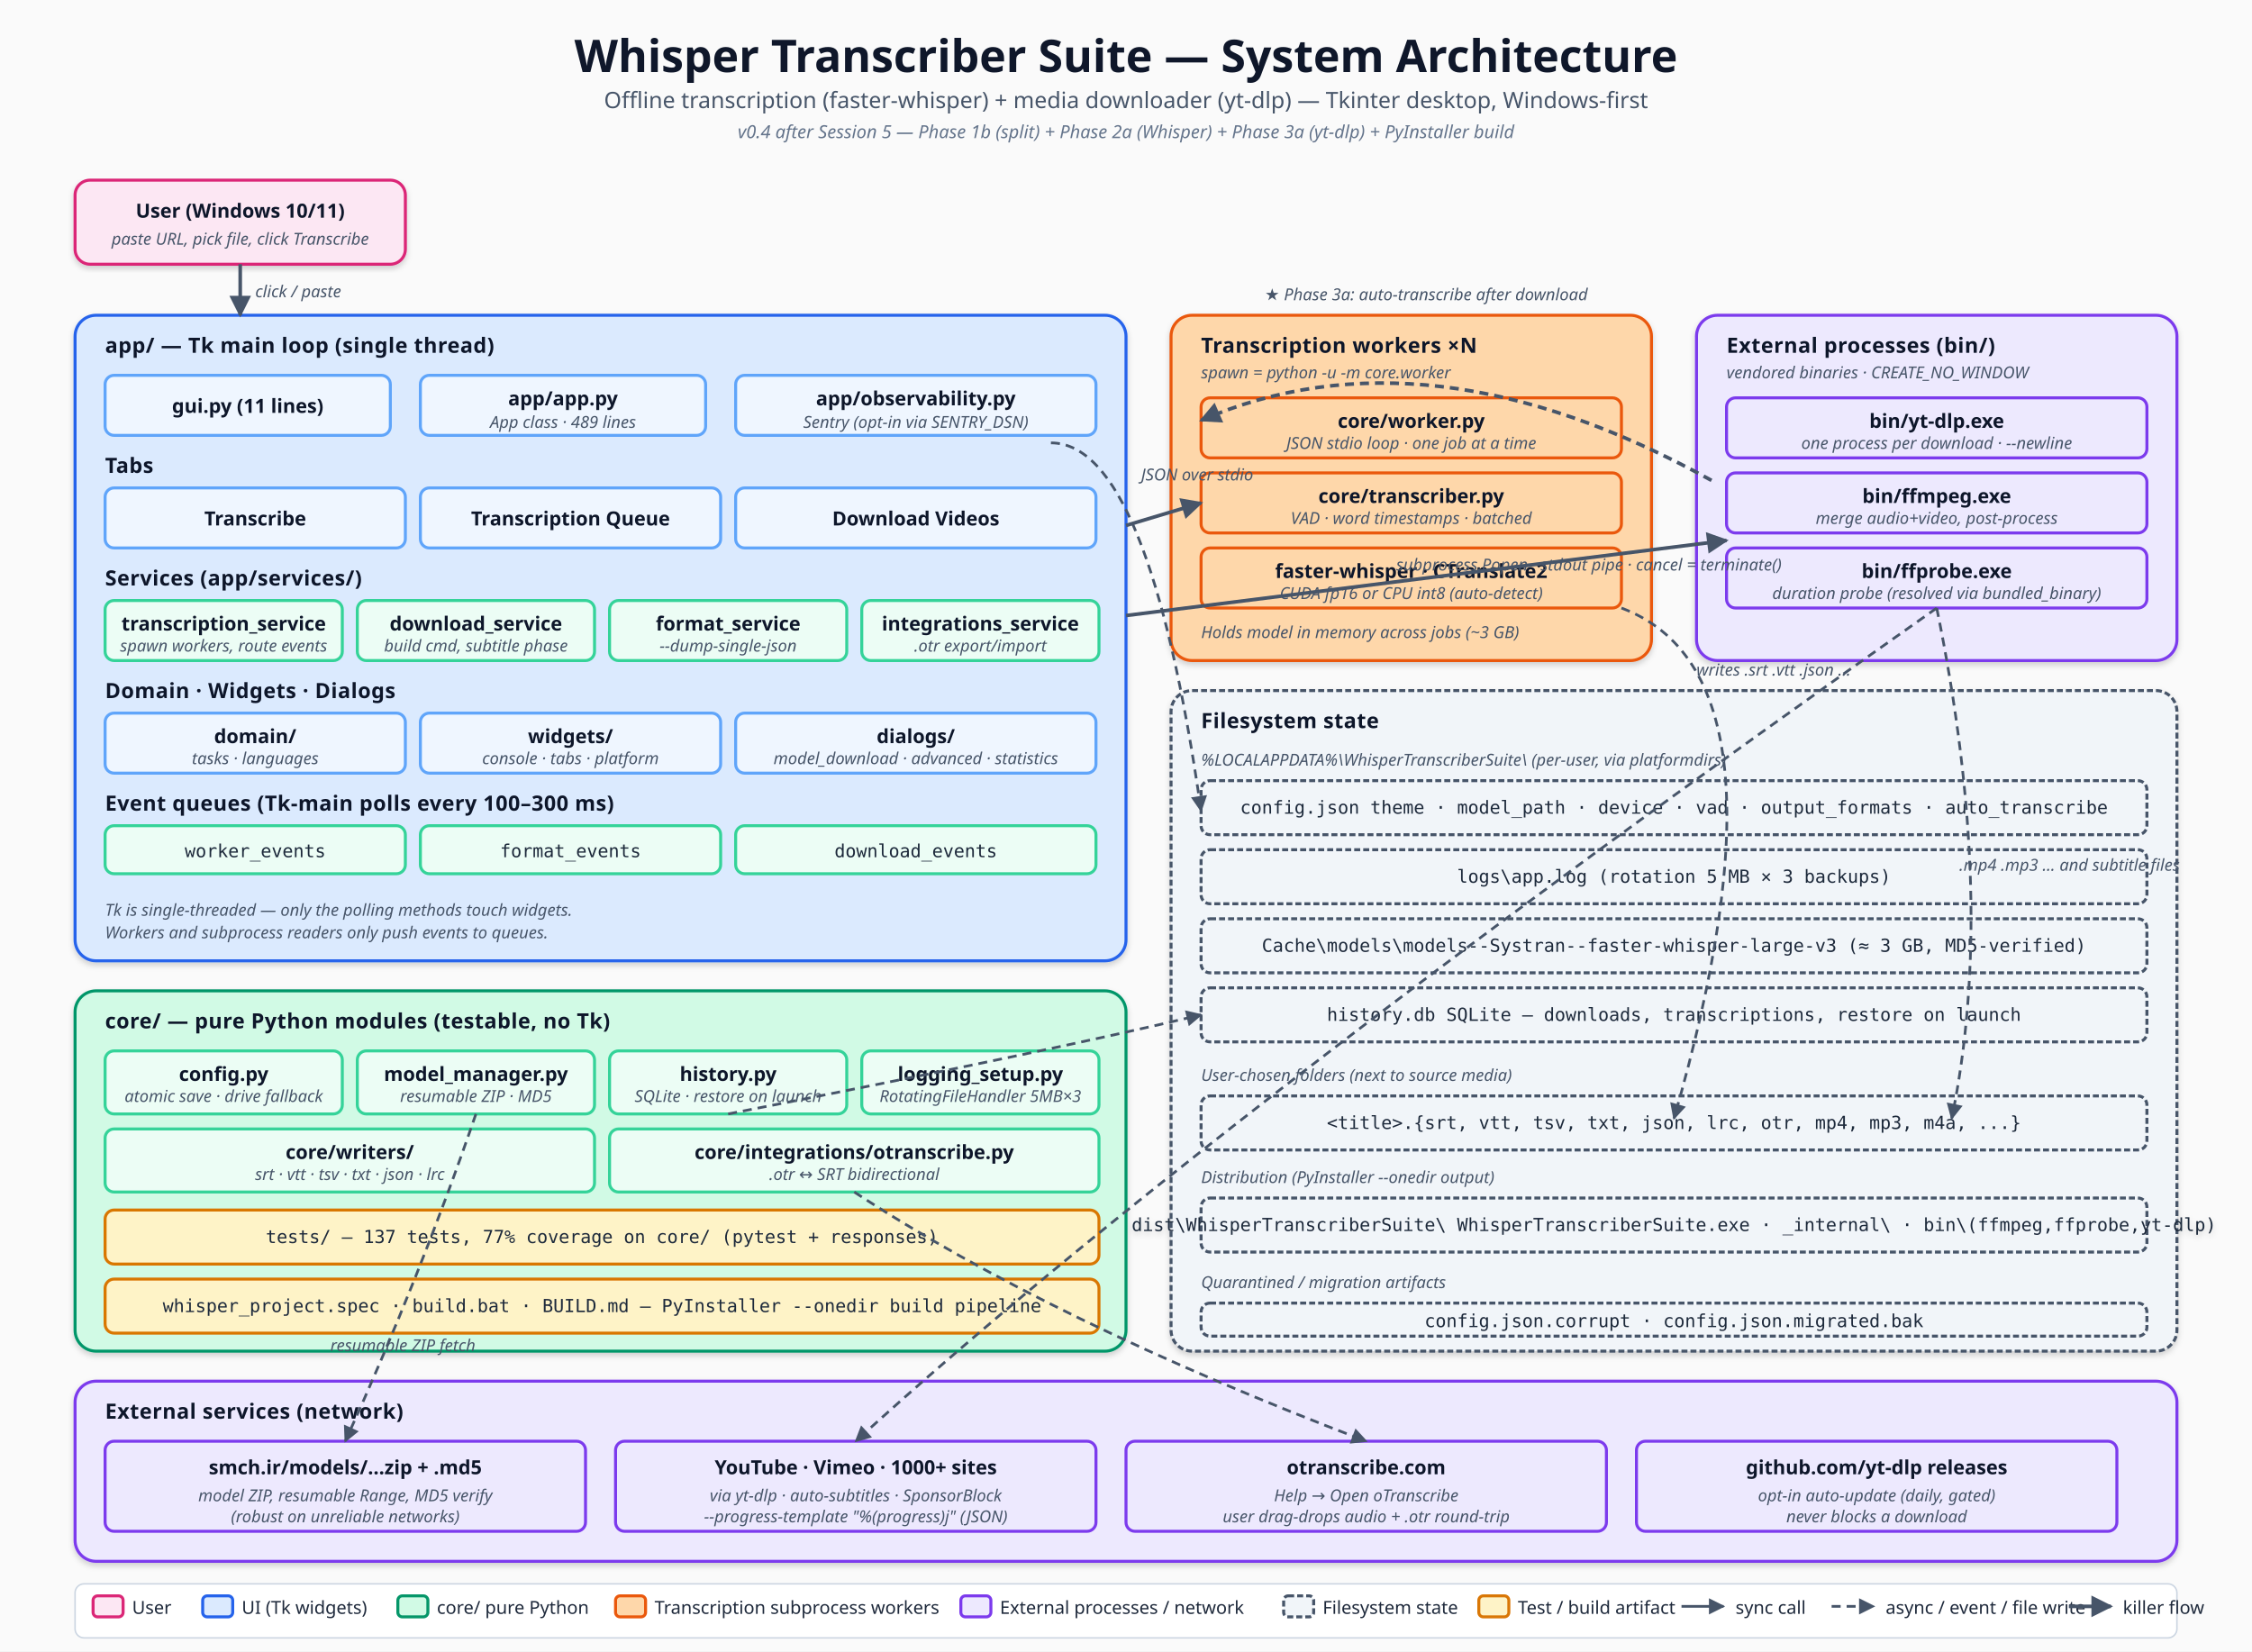
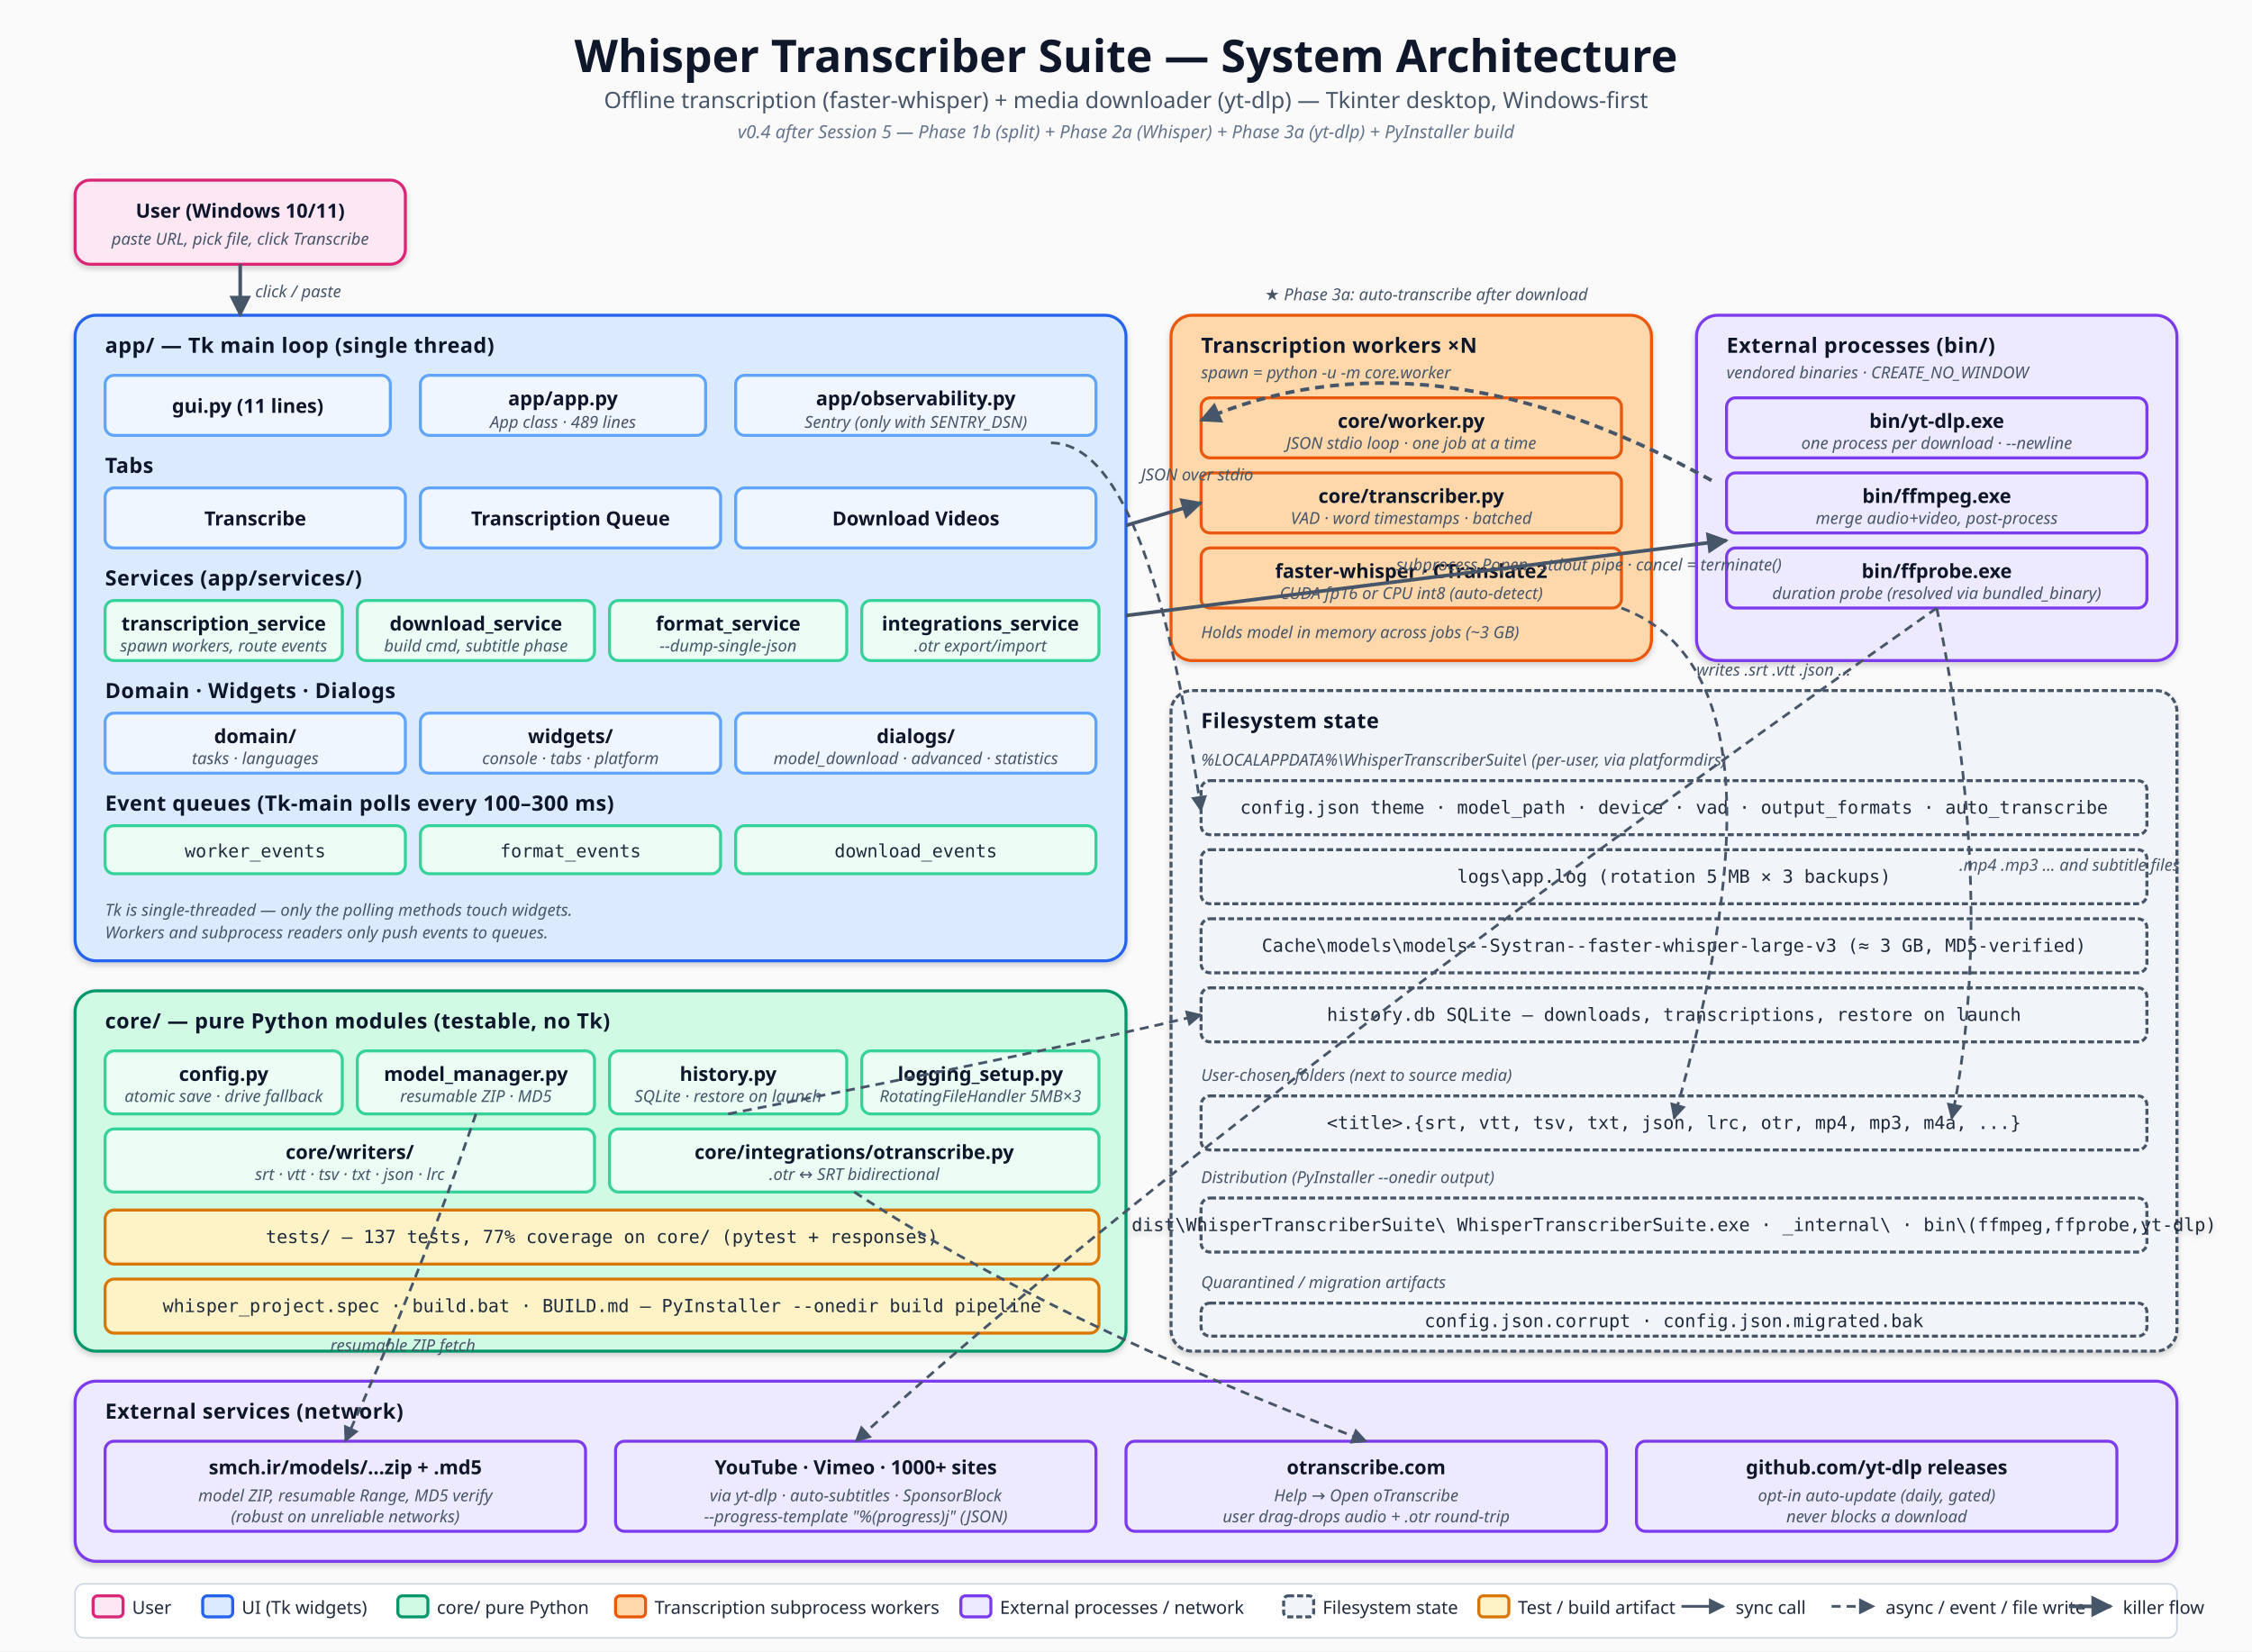
<svg xmlns="http://www.w3.org/2000/svg" viewBox="0 0 1500 1100" font-family="'Segoe UI', system-ui, sans-serif">
  <style>
    .title { font-size: 30px; font-weight: 700; fill: #0f172a; }
    .subtitle { font-size: 15px; fill: #475569; }
    .caption { font-size: 12px; fill: #64748b; font-style: italic; }
    .layer-label { font-size: 14px; font-weight: 700; fill: #0f172a; letter-spacing: 0.3px; }
    .box-label { font-size: 13px; font-weight: 600; fill: #0f172a; }
    .file-label { font-size: 12px; font-family: 'Consolas', 'JetBrains Mono', monospace; fill: #1e293b; }
    .arrow-label { font-size: 11px; fill: #475569; font-style: italic; }
    .legend-text { font-size: 12px; fill: #1e293b; }
    .badge { font-size: 10px; font-weight: 700; fill: white; letter-spacing: 0.5px; }

    .box { stroke-width: 2; }
    .box-user      { fill: #fce7f3; stroke: #db2777; }
    .box-ui        { fill: #dbeafe; stroke: #2563eb; }
    .box-ui-sub    { fill: #eff6ff; stroke: #60a5fa; }
    .box-core      { fill: #d1fae5; stroke: #059669; }
    .box-core-sub  { fill: #ecfdf5; stroke: #34d399; }
    .box-subproc   { fill: #fed7aa; stroke: #ea580c; }
    .box-external  { fill: #ede9fe; stroke: #7c3aed; }
    .box-fs        { fill: #f1f5f9; stroke: #475569; stroke-dasharray: 4,2; }
    .box-test      { fill: #fef3c7; stroke: #d97706; }

    .arrow         { stroke: #475569; stroke-width: 1.8; fill: none; }
    .arrow-dashed  { stroke-dasharray: 6,4; }
    .arrow-thick   { stroke-width: 2.4; }
  </style>
  <defs>
    <marker id="arr" viewBox="0 0 10 10" refX="9" refY="5" markerWidth="6" markerHeight="6" orient="auto-start-reverse">
      <path d="M 0 0 L 10 5 L 0 10 z" fill="#475569" />
    </marker>
    <filter id="soft" x="-5%" y="-5%" width="110%" height="115%">
      <feGaussianBlur in="SourceAlpha" stdDeviation="2" />
      <feOffset dx="0" dy="2" result="off" />
      <feComponentTransfer>
        <feFuncA type="linear" slope="0.18" />
      </feComponentTransfer>
      <feMerge>
        <feMergeNode />
        <feMergeNode in="SourceGraphic" />
      </feMerge>
    </filter>
  </defs>
  <rect width="1500" height="1100" fill="#fafafa" />
  <text x="750" y="48" text-anchor="middle" class="title">Whisper Transcriber Suite — System Architecture</text>
  <text x="750" y="72" text-anchor="middle" class="subtitle">
    Offline transcription (faster-whisper) + media downloader (yt-dlp) — Tkinter desktop, Windows-first
  </text>
  <text x="750" y="92" text-anchor="middle" class="caption">
    v0.4 after Session 5 — Phase 1b (split) + Phase 2a (Whisper) + Phase 3a (yt-dlp) + PyInstaller build
  </text>
  <g filter="url(#soft)">
    <rect x="50" y="120" width="220" height="56" rx="10" class="box box-user" />
    <text x="160" y="145" text-anchor="middle" class="box-label">User (Windows 10/11)</text>
    <text x="160" y="163" text-anchor="middle" class="arrow-label">paste URL, pick file, click Transcribe</text>
  </g>
  <g filter="url(#soft)">
    <rect x="50" y="210" width="700" height="430" rx="14" class="box box-ui" />
    <text x="70" y="235" class="layer-label">app/  —  Tk main loop  (single thread)</text>
    <rect x="70" y="250" width="190" height="40" rx="6" class="box box-ui-sub" />
    <text x="165" y="275" text-anchor="middle" class="box-label">gui.py  (11 lines)</text>
    <rect x="280" y="250" width="190" height="40" rx="6" class="box box-ui-sub" />
    <text x="375" y="270" text-anchor="middle" class="box-label">app/app.py</text>
    <text x="375" y="285" text-anchor="middle" class="arrow-label">App class · 489 lines</text>
    <rect x="490" y="250" width="240" height="40" rx="6" class="box box-ui-sub" />
    <text x="610" y="270" text-anchor="middle" class="box-label">app/observability.py</text>
-     <text x="610" y="285" text-anchor="middle" class="arrow-label">Sentry (opt-in via SENTRY_DSN)</text>
+     <text x="610" y="285" text-anchor="middle" class="arrow-label">Sentry (only with SENTRY_DSN)</text>
    <text x="70" y="315" class="layer-label">Tabs</text>
    <rect x="70" y="325" width="200" height="40" rx="6" class="box box-ui-sub" />
    <text x="170" y="350" text-anchor="middle" class="box-label">Transcribe</text>
    <rect x="280" y="325" width="200" height="40" rx="6" class="box box-ui-sub" />
    <text x="380" y="350" text-anchor="middle" class="box-label">Transcription Queue</text>
    <rect x="490" y="325" width="240" height="40" rx="6" class="box box-ui-sub" />
    <text x="610" y="350" text-anchor="middle" class="box-label">Download Videos</text>
    <text x="70" y="390" class="layer-label">Services  (app/services/)</text>
    <rect x="70" y="400" width="158" height="40" rx="6" class="box box-core-sub" />
    <text x="149" y="420" text-anchor="middle" class="box-label">transcription_service</text>
    <text x="149" y="434" text-anchor="middle" class="arrow-label">spawn workers, route events</text>
    <rect x="238" y="400" width="158" height="40" rx="6" class="box box-core-sub" />
    <text x="317" y="420" text-anchor="middle" class="box-label">download_service</text>
    <text x="317" y="434" text-anchor="middle" class="arrow-label">build cmd, subtitle phase</text>
    <rect x="406" y="400" width="158" height="40" rx="6" class="box box-core-sub" />
    <text x="485" y="420" text-anchor="middle" class="box-label">format_service</text>
    <text x="485" y="434" text-anchor="middle" class="arrow-label">--dump-single-json</text>
    <rect x="574" y="400" width="158" height="40" rx="6" class="box box-core-sub" />
    <text x="653" y="420" text-anchor="middle" class="box-label">integrations_service</text>
    <text x="653" y="434" text-anchor="middle" class="arrow-label">.otr export/import</text>
    <text x="70" y="465" class="layer-label">Domain · Widgets · Dialogs</text>
    <rect x="70" y="475" width="200" height="40" rx="6" class="box box-ui-sub" />
    <text x="170" y="495" text-anchor="middle" class="box-label">domain/</text>
    <text x="170" y="509" text-anchor="middle" class="arrow-label">tasks · languages</text>
    <rect x="280" y="475" width="200" height="40" rx="6" class="box box-ui-sub" />
    <text x="380" y="495" text-anchor="middle" class="box-label">widgets/</text>
    <text x="380" y="509" text-anchor="middle" class="arrow-label">console · tabs · platform</text>
    <rect x="490" y="475" width="240" height="40" rx="6" class="box box-ui-sub" />
    <text x="610" y="495" text-anchor="middle" class="box-label">dialogs/</text>
    <text x="610" y="509" text-anchor="middle" class="arrow-label">model_download · advanced · statistics</text>
    <text x="70" y="540" class="layer-label">Event queues  (Tk-main polls every 100–300 ms)</text>
    <rect x="70" y="550" width="200" height="32" rx="6" class="box box-core-sub" />
    <text x="170" y="571" text-anchor="middle" class="file-label">worker_events</text>
    <rect x="280" y="550" width="200" height="32" rx="6" class="box box-core-sub" />
    <text x="380" y="571" text-anchor="middle" class="file-label">format_events</text>
    <rect x="490" y="550" width="240" height="32" rx="6" class="box box-core-sub" />
    <text x="610" y="571" text-anchor="middle" class="file-label">download_events</text>
    <text x="70" y="610" class="arrow-label">Tk is single-threaded — only the polling methods touch widgets.</text>
    <text x="70" y="625" class="arrow-label">Workers and subprocess readers only push events to queues.</text>
  </g>
  <g filter="url(#soft)">
    <rect x="780" y="210" width="320" height="230" rx="14" class="box box-subproc" />
    <text x="800" y="235" class="layer-label">Transcription workers  ×N</text>
    <text x="800" y="252" class="arrow-label">spawn = python -u -m core.worker</text>
    <rect x="800" y="265" width="280" height="40" rx="6" class="box box-subproc" />
    <text x="940" y="285" text-anchor="middle" class="box-label">core/worker.py</text>
    <text x="940" y="299" text-anchor="middle" class="arrow-label">JSON stdio loop · one job at a time</text>
    <rect x="800" y="315" width="280" height="40" rx="6" class="box box-subproc" />
    <text x="940" y="335" text-anchor="middle" class="box-label">core/transcriber.py</text>
    <text x="940" y="349" text-anchor="middle" class="arrow-label">VAD · word timestamps · batched</text>
    <rect x="800" y="365" width="280" height="40" rx="6" class="box box-subproc" />
    <text x="940" y="385" text-anchor="middle" class="box-label">faster-whisper · CTranslate2</text>
    <text x="940" y="399" text-anchor="middle" class="arrow-label">CUDA fp16 or CPU int8 (auto-detect)</text>
    <text x="800" y="425" class="arrow-label">Holds model in memory across jobs (~3 GB)</text>
  </g>
  <g filter="url(#soft)">
    <rect x="1130" y="210" width="320" height="230" rx="14" class="box box-external" />
    <text x="1150" y="235" class="layer-label">External processes  (bin/)</text>
    <text x="1150" y="252" class="arrow-label">vendored binaries · CREATE_NO_WINDOW</text>
    <rect x="1150" y="265" width="280" height="40" rx="6" class="box box-external" />
    <text x="1290" y="285" text-anchor="middle" class="box-label">bin/yt-dlp.exe</text>
    <text x="1290" y="299" text-anchor="middle" class="arrow-label">one process per download · --newline</text>
    <rect x="1150" y="315" width="280" height="40" rx="6" class="box box-external" />
    <text x="1290" y="335" text-anchor="middle" class="box-label">bin/ffmpeg.exe</text>
    <text x="1290" y="349" text-anchor="middle" class="arrow-label">merge audio+video, post-process</text>
    <rect x="1150" y="365" width="280" height="40" rx="6" class="box box-external" />
    <text x="1290" y="385" text-anchor="middle" class="box-label">bin/ffprobe.exe</text>
    <text x="1290" y="399" text-anchor="middle" class="arrow-label">duration probe (resolved via bundled_binary)</text>
  </g>
  <g filter="url(#soft)">
    <rect x="50" y="660" width="700" height="240" rx="14" class="box box-core" />
    <text x="70" y="685" class="layer-label">core/  —  pure Python modules  (testable, no Tk)</text>
    <rect x="70" y="700" width="158" height="42" rx="6" class="box box-core-sub" />
    <text x="149" y="720" text-anchor="middle" class="box-label">config.py</text>
    <text x="149" y="734" text-anchor="middle" class="arrow-label">atomic save · drive fallback</text>
    <rect x="238" y="700" width="158" height="42" rx="6" class="box box-core-sub" />
    <text x="317" y="720" text-anchor="middle" class="box-label">model_manager.py</text>
    <text x="317" y="734" text-anchor="middle" class="arrow-label">resumable ZIP · MD5</text>
    <rect x="406" y="700" width="158" height="42" rx="6" class="box box-core-sub" />
    <text x="485" y="720" text-anchor="middle" class="box-label">history.py</text>
    <text x="485" y="734" text-anchor="middle" class="arrow-label">SQLite · restore on launch</text>
    <rect x="574" y="700" width="158" height="42" rx="6" class="box box-core-sub" />
    <text x="653" y="720" text-anchor="middle" class="box-label">logging_setup.py</text>
    <text x="653" y="734" text-anchor="middle" class="arrow-label">RotatingFileHandler 5MB×3</text>
    <rect x="70" y="752" width="326" height="42" rx="6" class="box box-core-sub" />
    <text x="233" y="772" text-anchor="middle" class="box-label">core/writers/</text>
    <text x="233" y="786" text-anchor="middle" class="arrow-label">srt · vtt · tsv · txt · json · lrc</text>
    <rect x="406" y="752" width="326" height="42" rx="6" class="box box-core-sub" />
    <text x="569" y="772" text-anchor="middle" class="box-label">core/integrations/otranscribe.py</text>
    <text x="569" y="786" text-anchor="middle" class="arrow-label">.otr ↔ SRT bidirectional</text>
    <rect x="70" y="806" width="662" height="36" rx="6" class="box box-test" />
    <text x="401" y="828" text-anchor="middle" class="file-label">tests/ — 137 tests, 77% coverage on core/  (pytest + responses)</text>
    <rect x="70" y="852" width="662" height="36" rx="6" class="box box-test" />
    <text x="401" y="874" text-anchor="middle" class="file-label">whisper_project.spec · build.bat · BUILD.md — PyInstaller --onedir build pipeline</text>
  </g>
  <g filter="url(#soft)">
    <rect x="780" y="460" width="670" height="440" rx="14" class="box box-fs" />
    <text x="800" y="485" class="layer-label">Filesystem state</text>
    <text x="800" y="510" class="arrow-label">%LOCALAPPDATA%\WhisperTranscriberSuite\  (per-user, via platformdirs)</text>
    <rect x="800" y="520" width="630" height="36" rx="6" class="box box-fs" />
    <text x="1115" y="542" text-anchor="middle" class="file-label">config.json   theme · model_path · device · vad · output_formats · auto_transcribe</text>
    <rect x="800" y="566" width="630" height="36" rx="6" class="box box-fs" />
    <text x="1115" y="588" text-anchor="middle" class="file-label">logs\app.log   (rotation 5 MB × 3 backups)</text>
    <rect x="800" y="612" width="630" height="36" rx="6" class="box box-fs" />
    <text x="1115" y="634" text-anchor="middle" class="file-label">Cache\models\models--Systran--faster-whisper-large-v3   (≈ 3 GB, MD5-verified)</text>
    <rect x="800" y="658" width="630" height="36" rx="6" class="box box-fs" />
    <text x="1115" y="680" text-anchor="middle" class="file-label">history.db   SQLite — downloads, transcriptions, restore on launch</text>
    <text x="800" y="720" class="arrow-label">User-chosen folders (next to source media)</text>
    <rect x="800" y="730" width="630" height="36" rx="6" class="box box-fs" />
    <text x="1115" y="752" text-anchor="middle" class="file-label">&lt;title&gt;.{srt, vtt, tsv, txt, json, lrc, otr, mp4, mp3, m4a, ...}</text>
    <text x="800" y="788" class="arrow-label">Distribution (PyInstaller --onedir output)</text>
    <rect x="800" y="798" width="630" height="36" rx="6" class="box box-fs" />
    <text x="1115" y="820" text-anchor="middle" class="file-label">dist\WhisperTranscriberSuite\   WhisperTranscriberSuite.exe · _internal\ · bin\(ffmpeg,ffprobe,yt-dlp)</text>
    <text x="800" y="858" class="arrow-label">Quarantined / migration artifacts</text>
    <rect x="800" y="868" width="630" height="22" rx="6" class="box box-fs" />
    <text x="1115" y="884" text-anchor="middle" class="file-label">config.json.corrupt · config.json.migrated.bak</text>
  </g>
  <g filter="url(#soft)">
    <rect x="50" y="920" width="1400" height="120" rx="14" class="box box-external" />
    <text x="70" y="945" class="layer-label">External services  (network)</text>
    <rect x="70" y="960" width="320" height="60" rx="6" class="box box-external" />
    <text x="230" y="982" text-anchor="middle" class="box-label">smch.ir/models/...zip + .md5</text>
    <text x="230" y="1000" text-anchor="middle" class="arrow-label">model ZIP, resumable Range, MD5 verify</text>
    <text x="230" y="1014" text-anchor="middle" class="arrow-label">(robust on unreliable networks)</text>
    <rect x="410" y="960" width="320" height="60" rx="6" class="box box-external" />
    <text x="570" y="982" text-anchor="middle" class="box-label">YouTube · Vimeo · 1000+ sites</text>
    <text x="570" y="1000" text-anchor="middle" class="arrow-label">via yt-dlp · auto-subtitles · SponsorBlock</text>
    <text x="570" y="1014" text-anchor="middle" class="arrow-label">--progress-template "%(progress)j" (JSON)</text>
    <rect x="750" y="960" width="320" height="60" rx="6" class="box box-external" />
    <text x="910" y="982" text-anchor="middle" class="box-label">otranscribe.com</text>
    <text x="910" y="1000" text-anchor="middle" class="arrow-label">Help → Open oTranscribe</text>
    <text x="910" y="1014" text-anchor="middle" class="arrow-label">user drag-drops audio + .otr round-trip</text>
    <rect x="1090" y="960" width="320" height="60" rx="6" class="box box-external" />
    <text x="1250" y="982" text-anchor="middle" class="box-label">github.com/yt-dlp releases</text>
    <text x="1250" y="1000" text-anchor="middle" class="arrow-label">opt-in auto-update (daily, gated)</text>
    <text x="1250" y="1014" text-anchor="middle" class="arrow-label">never blocks a download</text>
  </g>
  <g>
    <path d="M 160 176 L 160 210" class="arrow arrow-thick" marker-end="url(#arr)" />
    <text x="170" y="198" class="arrow-label">click / paste</text>
    <path d="M 750 350 L 800 335" class="arrow arrow-thick" marker-end="url(#arr)" />
    <text x="760" y="320" class="arrow-label">JSON over stdio</text>
    <path d="M 750 410 L 1150 360" class="arrow arrow-thick" marker-end="url(#arr)" />
    <text x="930" y="380" class="arrow-label">subprocess.Popen · stdout pipe · cancel = terminate()</text>
    <path d="M 1080 405 Q 1200 450 1115 745" class="arrow arrow-dashed" marker-end="url(#arr)" />
    <text x="1130" y="450" class="arrow-label">writes .srt .vtt .json ...</text>
    <path d="M 1290 405 Q 1330 600 1300 745" class="arrow arrow-dashed" marker-end="url(#arr)" />
    <text x="1305" y="580" class="arrow-label">.mp4 .mp3 ... and subtitle files</text>
    <path d="M 1140 320 Q 950 215 800 280" class="arrow arrow-dashed arrow-thick" marker-end="url(#arr)" stroke="#dc2626" />
    <text x="950" y="200" text-anchor="middle" class="arrow-label" fill="#dc2626">★ Phase 3a: auto-transcribe after download</text>
    <path d="M 700 295 Q 765 295 800 540" class="arrow arrow-dashed" marker-end="url(#arr)" />
    <path d="M 317 742 Q 280 850 230 960" class="arrow arrow-dashed" marker-end="url(#arr)" />
    <text x="220" y="900" class="arrow-label">resumable ZIP fetch</text>
    <path d="M 1290 405 Q 800 750 570 960" class="arrow arrow-dashed" marker-end="url(#arr)" />
    <path d="M 485 742 Q 700 700 800 676" class="arrow arrow-dashed" marker-end="url(#arr)" />
    <path d="M 569 794 Q 700 880 910 960" class="arrow arrow-dashed" marker-end="url(#arr)" />
  </g>
  <g>
    <rect x="50" y="1055" width="1400" height="36" fill="white" stroke="#cbd5e1" rx="6" />
    <rect x="62" y="1063" width="20" height="14" rx="3" class="box box-user" />
    <text x="88" y="1075" class="legend-text">User</text>
    <rect x="135" y="1063" width="20" height="14" rx="3" class="box box-ui" />
    <text x="161" y="1075" class="legend-text">UI (Tk widgets)</text>
    <rect x="265" y="1063" width="20" height="14" rx="3" class="box box-core" />
    <text x="291" y="1075" class="legend-text">core/ pure Python</text>
    <rect x="410" y="1063" width="20" height="14" rx="3" class="box box-subproc" />
    <text x="436" y="1075" class="legend-text">Transcription subprocess workers</text>
    <rect x="640" y="1063" width="20" height="14" rx="3" class="box box-external" />
    <text x="666" y="1075" class="legend-text">External processes / network</text>
    <rect x="855" y="1063" width="20" height="14" rx="3" class="box box-fs" />
    <text x="881" y="1075" class="legend-text">Filesystem state</text>
    <rect x="985" y="1063" width="20" height="14" rx="3" class="box box-test" />
    <text x="1011" y="1075" class="legend-text">Test / build artifact</text>
    <line x1="1120" y1="1070" x2="1148" y2="1070" class="arrow" marker-end="url(#arr)" />
    <text x="1156" y="1075" class="legend-text">sync call</text>
    <line x1="1220" y1="1070" x2="1248" y2="1070" class="arrow arrow-dashed" marker-end="url(#arr)" />
    <text x="1256" y="1075" class="legend-text">async / event / file write</text>
    <line x1="1378" y1="1070" x2="1406" y2="1070" class="arrow arrow-thick" marker-end="url(#arr)" stroke="#dc2626" />
    <text x="1414" y="1075" class="legend-text" fill="#dc2626">killer flow</text>
  </g>
</svg>
